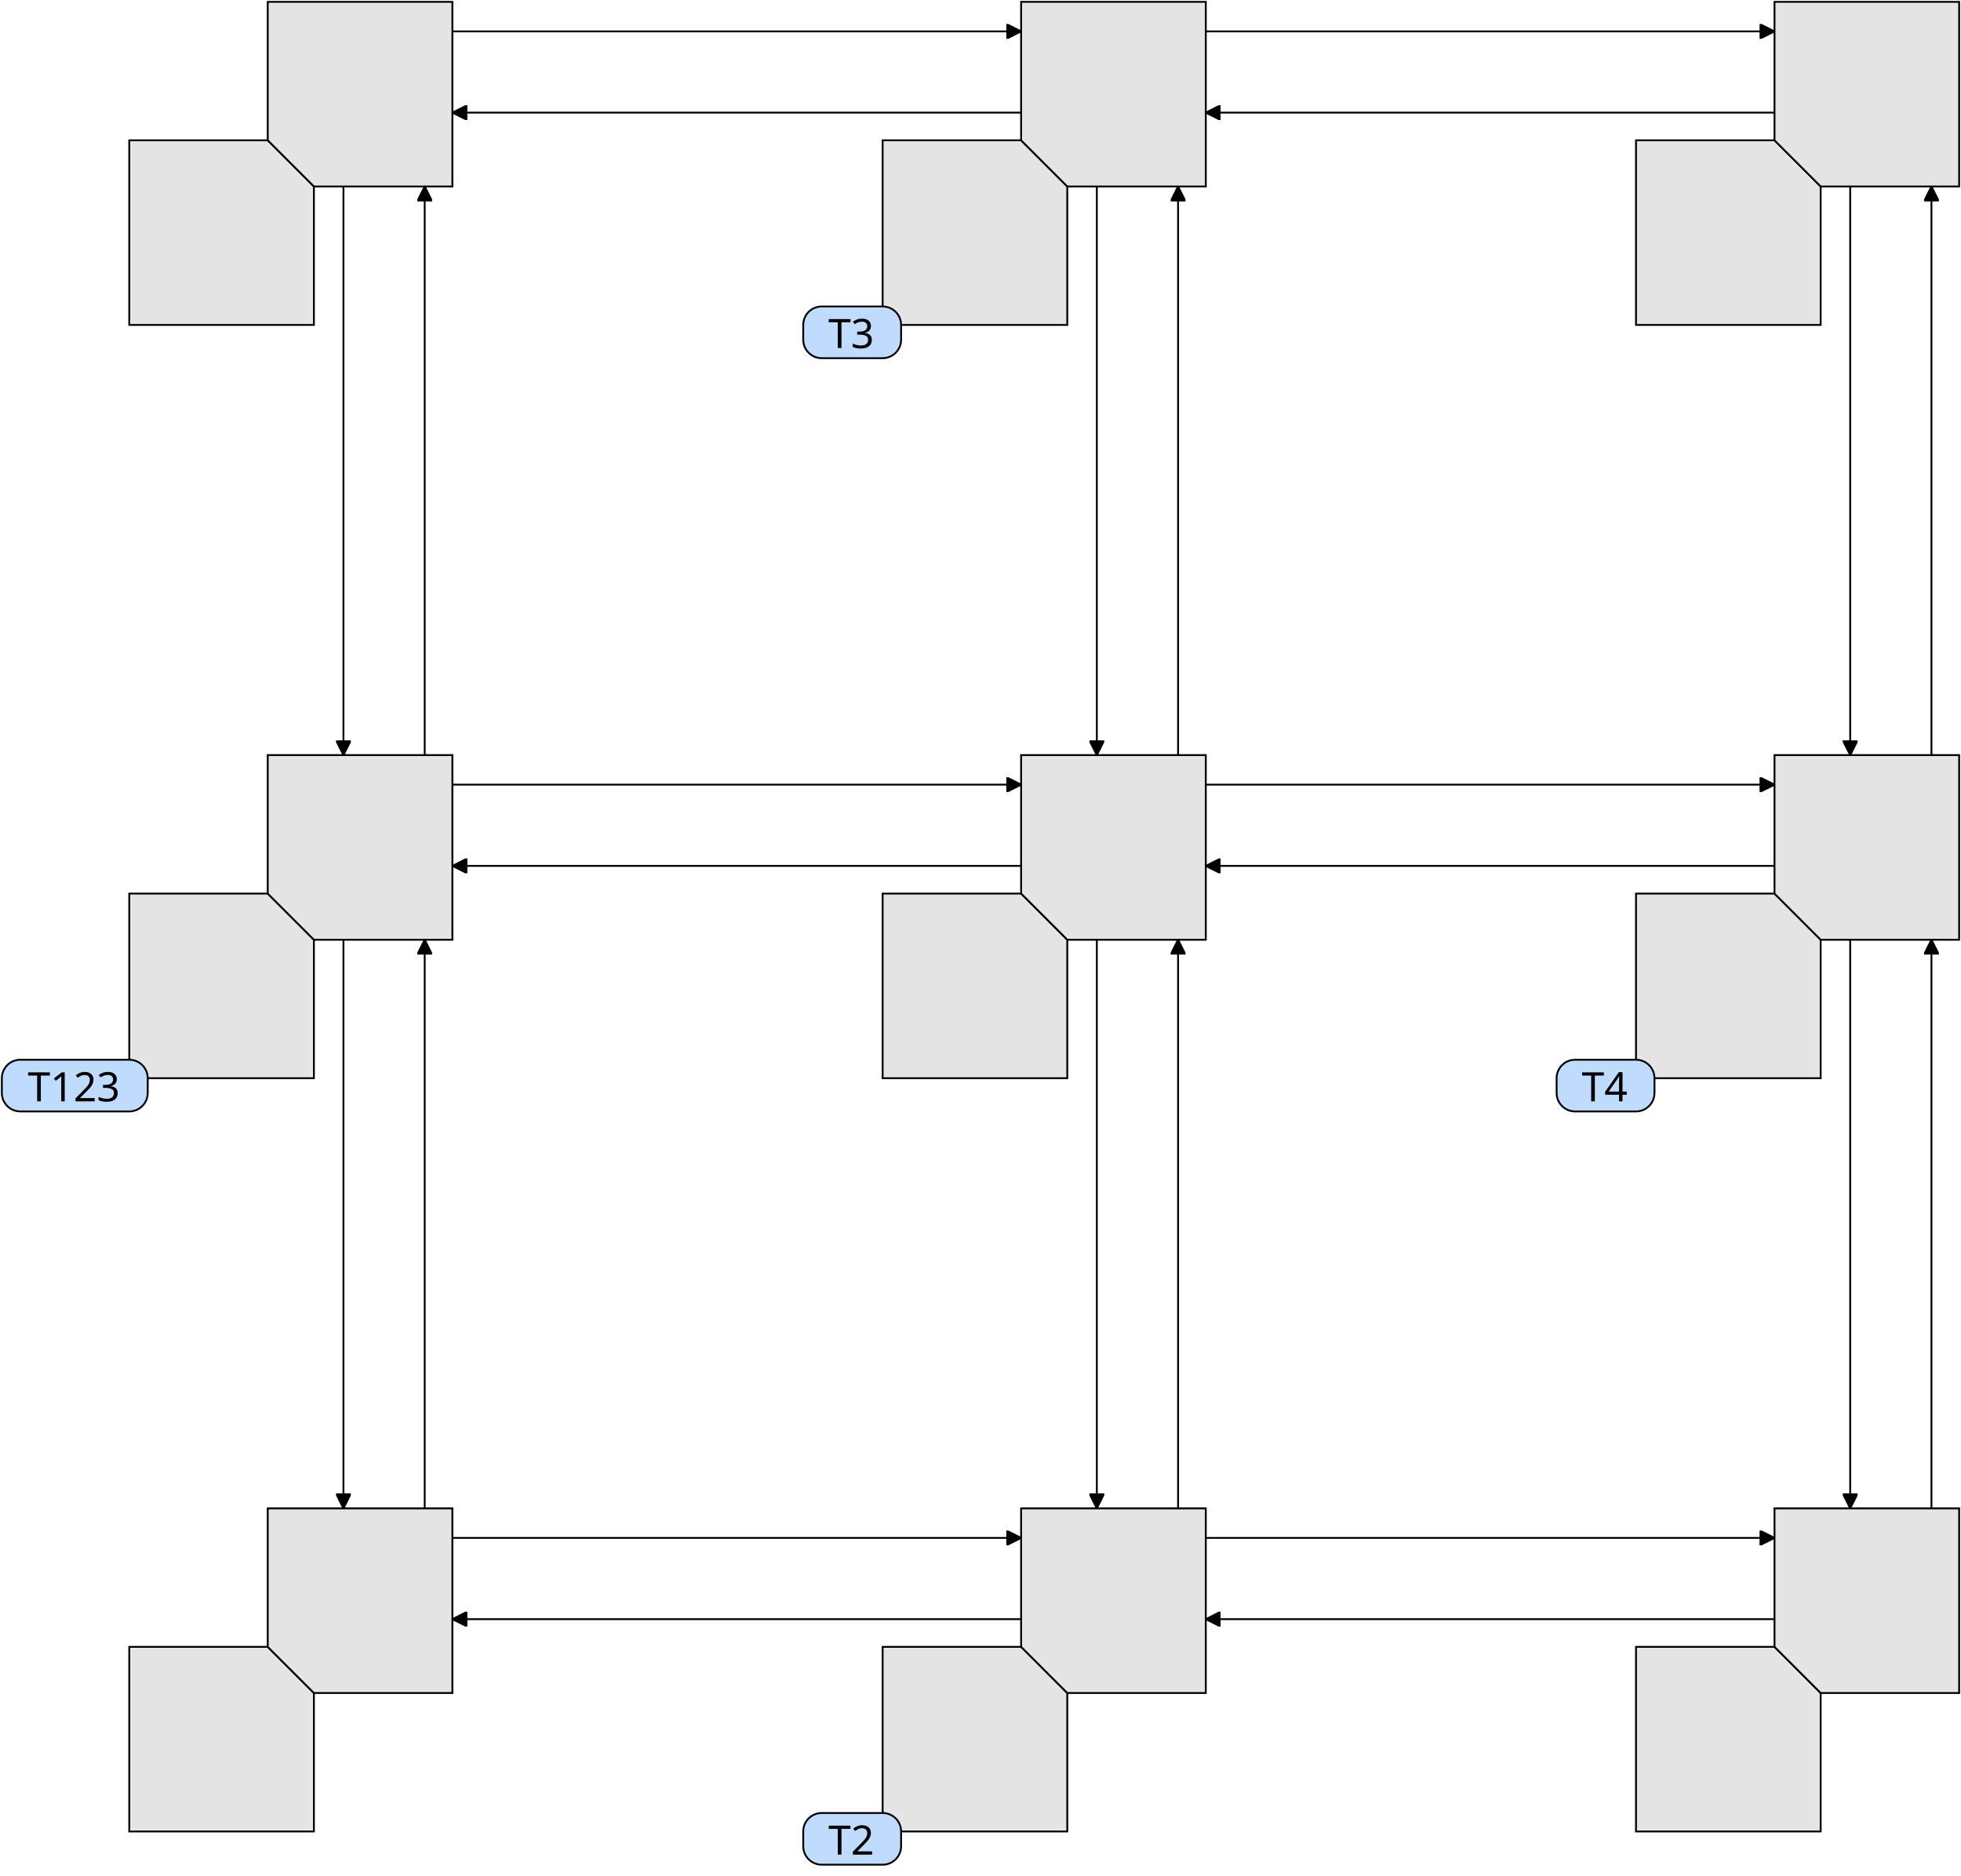
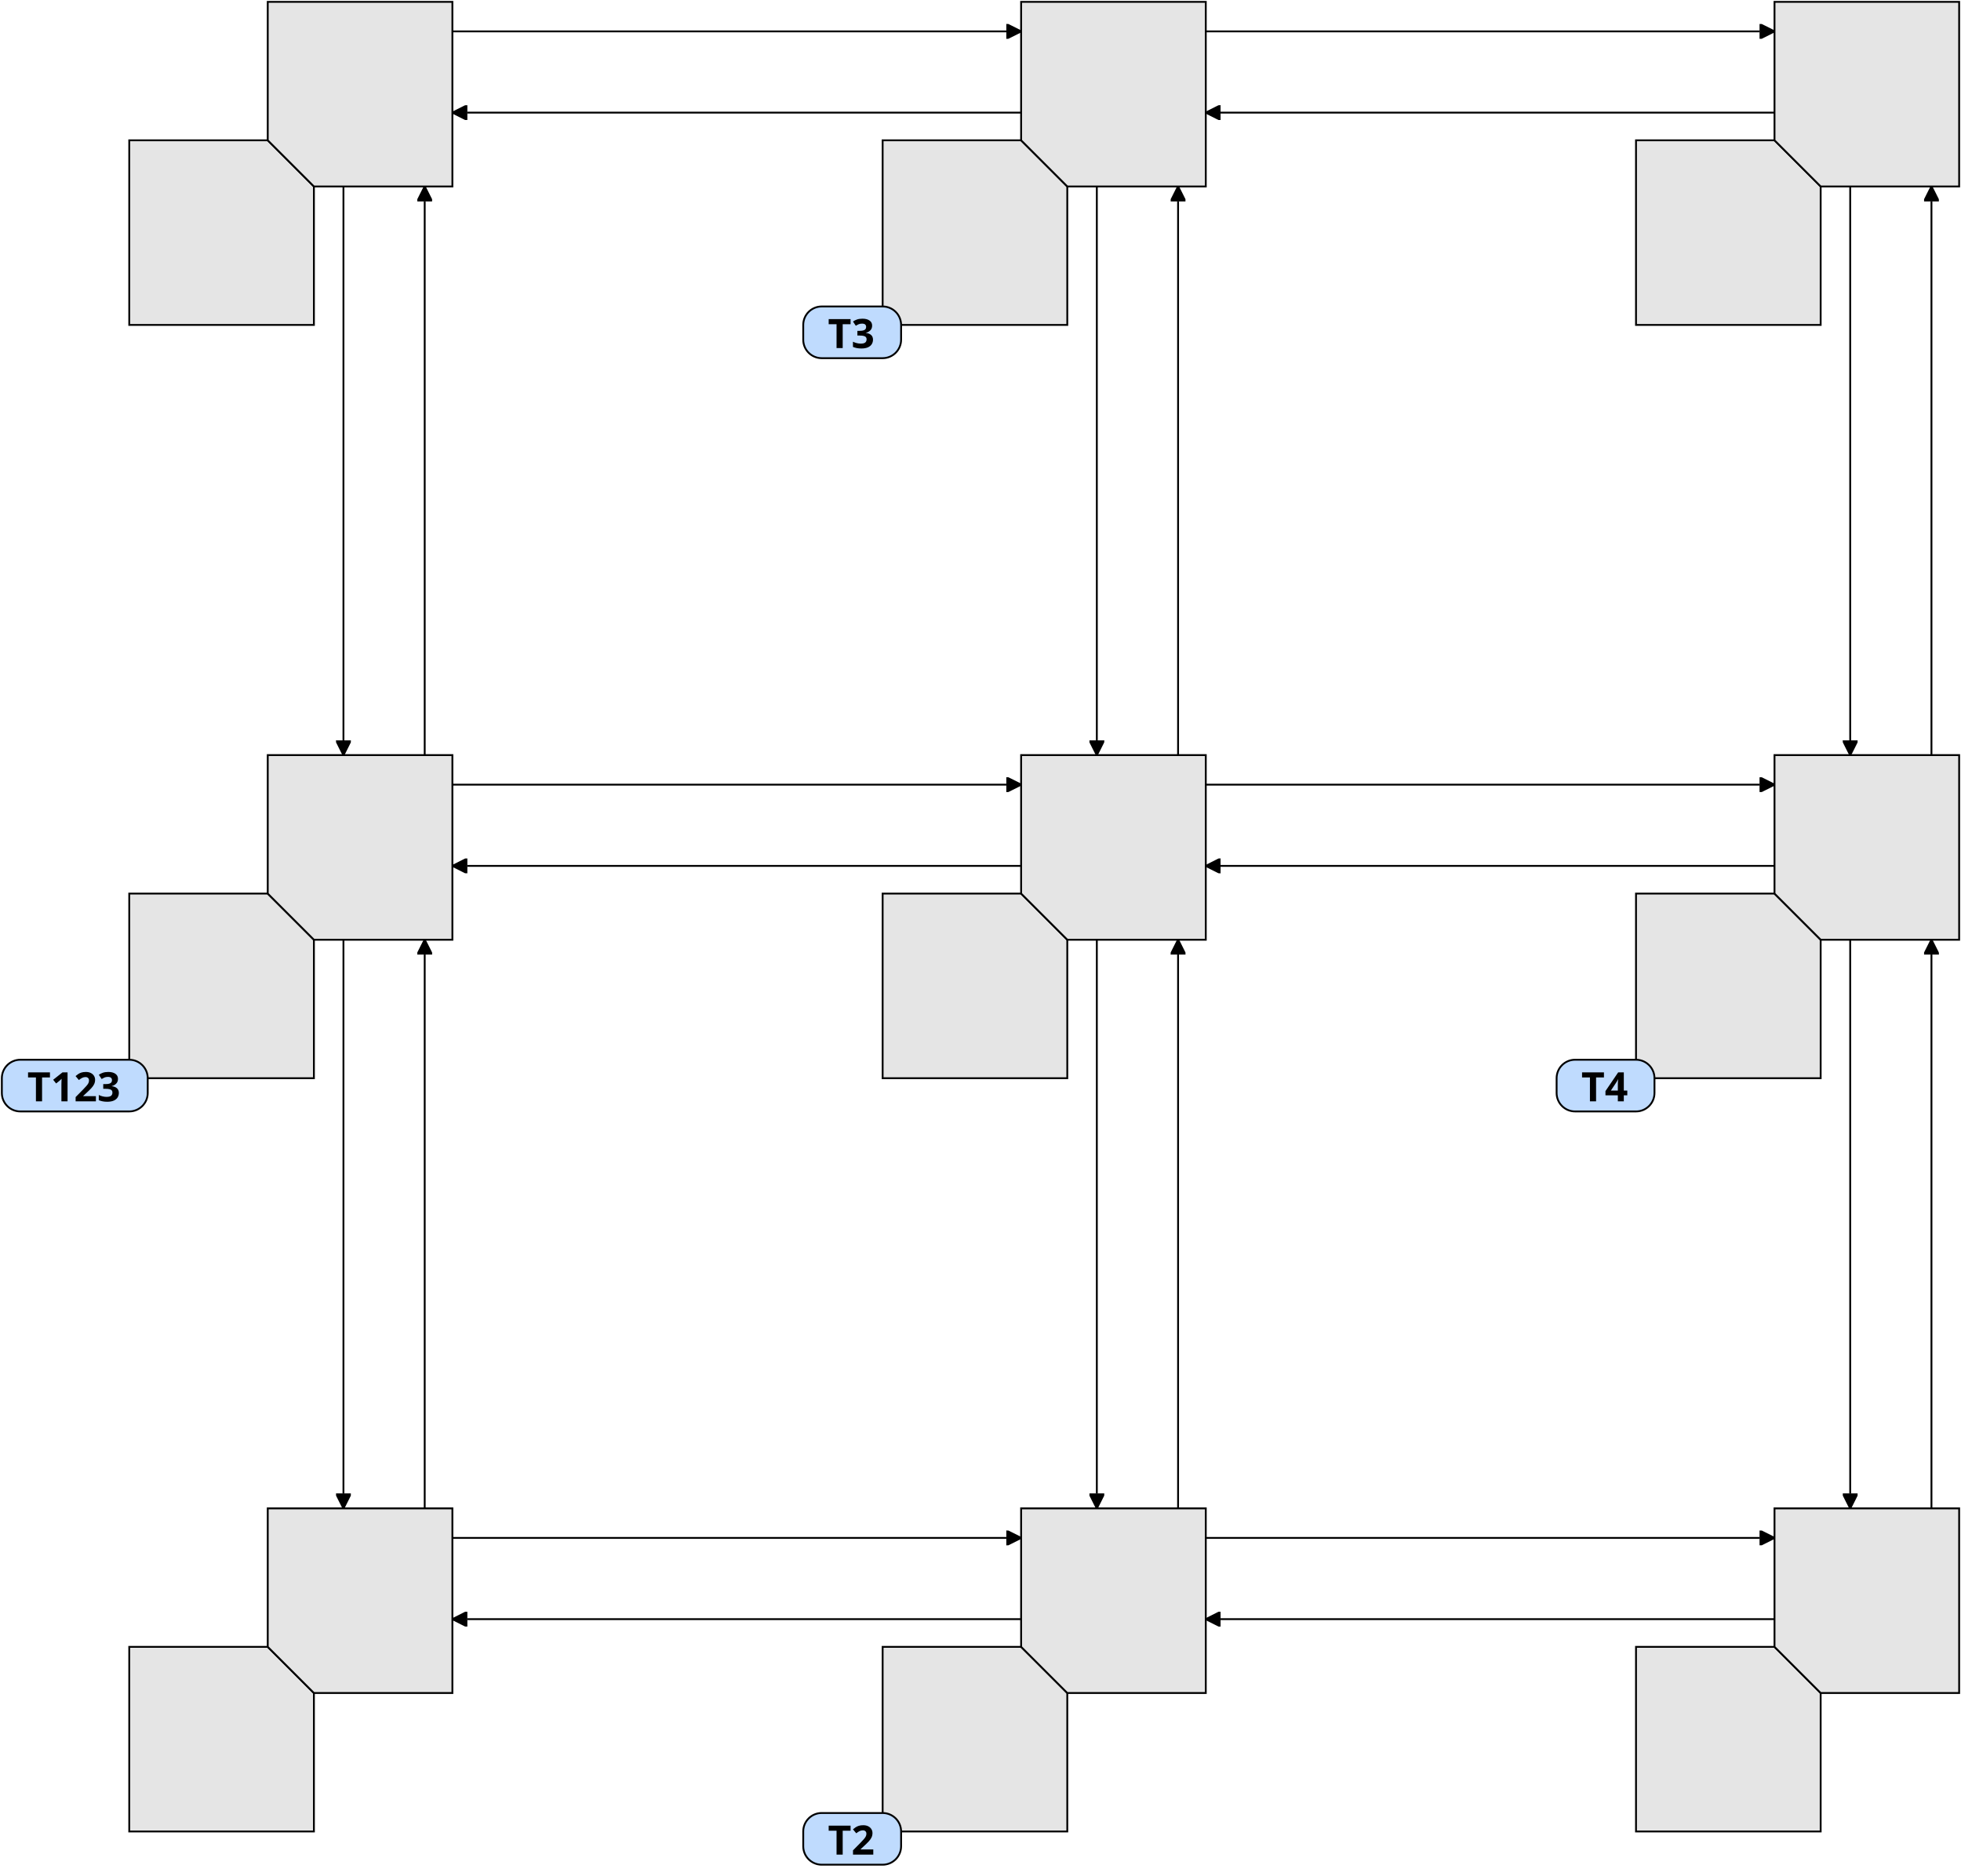
<svg xmlns="http://www.w3.org/2000/svg" preserveAspectRation="xMidYMid meet" class="mx-auto" viewBox="-565 -496 1062 1016">
  <defs>
    <marker id="arrowHead" orient="auto" markerWidth="8" markerHeight="8" refY="4">
      <path d="M0,0 M0,0 V8 L8,4 Z" fill="black" fill-rule="evenodd" stroke="black" stroke-linecap="butt" stroke-width="1" />
    </marker>
    <clipPath id="clip-c-0">
      <polygon points="-495 -420, -495 -320, -395 -320, -395 -395, -420 -420" />
    </clipPath>
    <clipPath id="clip-r-0">
      <polygon points="-420 -420, -420 -495, -320 -495, -320 -395, -395 -395" />
    </clipPath>
    <clipPath id="clip-c-1">
      <polygon points="-87 -420, -87 -320, 13 -320, 13 -395, -12 -420" />
    </clipPath>
    <clipPath id="clip-r-1">
      <polygon points="-12 -420, -12 -495, 88 -495, 88 -395, 13 -395" />
    </clipPath>
    <clipPath id="clip-c-2">
      <polygon points="321 -420, 321 -320, 421 -320, 421 -395, 396 -420" />
    </clipPath>
    <clipPath id="clip-r-2">
      <polygon points="396 -420, 396 -495, 496 -495, 496 -395, 421 -395" />
    </clipPath>
    <clipPath id="clip-c-3">
      <polygon points="-495 -12, -495 88, -395 88, -395 13, -420 -12" />
    </clipPath>
    <clipPath id="clip-r-3">
      <polygon points="-420 -12, -420 -87, -320 -87, -320 13, -395 13" />
    </clipPath>
    <clipPath id="clip-c-4">
      <polygon points="-87 -12, -87 88, 13 88, 13 13, -12 -12" />
    </clipPath>
    <clipPath id="clip-r-4">
      <polygon points="-12 -12, -12 -87, 88 -87, 88 13, 13 13" />
    </clipPath>
    <clipPath id="clip-c-5">
      <polygon points="321 -12, 321 88, 421 88, 421 13, 396 -12" />
    </clipPath>
    <clipPath id="clip-r-5">
      <polygon points="396 -12, 396 -87, 496 -87, 496 13, 421 13" />
    </clipPath>
    <clipPath id="clip-c-6">
      <polygon points="-495 396, -495 496, -395 496, -395 421, -420 396" />
    </clipPath>
    <clipPath id="clip-r-6">
      <polygon points="-420 396, -420 321, -320 321, -320 421, -395 421" />
    </clipPath>
    <clipPath id="clip-c-7">
      <polygon points="-87 396, -87 496, 13 496, 13 421, -12 396" />
    </clipPath>
    <clipPath id="clip-r-7">
      <polygon points="-12 396, -12 321, 88 321, 88 421, 13 421" />
    </clipPath>
    <clipPath id="clip-c-8">
      <polygon points="321 396, 321 496, 421 496, 421 421, 396 396" />
    </clipPath>
    <clipPath id="clip-r-8">
      <polygon points="396 396, 396 321, 496 321, 496 421, 421 421" />
    </clipPath>
  </defs>
  <style>.baseFill{fill: #e5e5e5;}.edgeData{display: none;}</style>
  <g id="mainGroup">
    <g id="processingGroup" clip-path="url(#crop)">
      <g id="0">
        <path id="c0" d="M-495,-420 l0,100 l100,0 l0,-75 l-25,-25 l-75,0 Z" class="baseFill" fill-rule="evenodd" stroke="black" stroke-linecap="butt" stroke-width="1" />
        <path id="r0" d="M-420,-420 l0,-75 l100,0 l0,100 l-75,0 Z" class="baseFill" fill-rule="evenodd" stroke="black" stroke-linecap="butt" stroke-width="1" />
      </g>
      <g id="1">
        <path id="c1" d="M-87,-420 l0,100 l100,0 l0,-75 l-25,-25 l-75,0 Z" class="baseFill" fill-rule="evenodd" stroke="black" stroke-linecap="butt" stroke-width="1" />
        <path id="r1" d="M-12,-420 l0,-75 l100,0 l0,100 l-75,0 Z" class="baseFill" fill-rule="evenodd" stroke="black" stroke-linecap="butt" stroke-width="1" />
        <g>
          <rect x="-130" y="-330" width="53" height="28" rx="10" fill="#bfdbfe" stroke="black" stroke-width="1" />
-           <text x="-104" y="-316" font-size="22px" font-family="Roboto Mono" text-anchor="middle" dominant-baseline="central" fill="black">T3</text>
+           <text x="-104" y="-316" font-size="22px" font-family="Roboto Mono" font-weight="bold" text-anchor="middle" dominant-baseline="central" fill="black">T3</text>
        </g>
      </g>
      <g id="2">
        <path id="c2" d="M321,-420 l0,100 l100,0 l0,-75 l-25,-25 l-75,0 Z" class="baseFill" fill-rule="evenodd" stroke="black" stroke-linecap="butt" stroke-width="1" />
        <path id="r2" d="M396,-420 l0,-75 l100,0 l0,100 l-75,0 Z" class="baseFill" fill-rule="evenodd" stroke="black" stroke-linecap="butt" stroke-width="1" />
      </g>
      <g id="3">
        <path id="c3" d="M-495,-12 l0,100 l100,0 l0,-75 l-25,-25 l-75,0 Z" class="baseFill" fill-rule="evenodd" stroke="black" stroke-linecap="butt" stroke-width="1" />
        <path id="r3" d="M-420,-12 l0,-75 l100,0 l0,100 l-75,0 Z" class="baseFill" fill-rule="evenodd" stroke="black" stroke-linecap="butt" stroke-width="1" />
        <g>
          <rect x="-564" y="78" width="79" height="28" rx="10" fill="#bfdbfe" stroke="black" stroke-width="1" />
-           <text x="-525" y="92" font-size="22px" font-family="Roboto Mono" text-anchor="middle" dominant-baseline="central" fill="black">T123</text>
+           <text x="-525" y="92" font-size="22px" font-family="Roboto Mono" font-weight="bold" text-anchor="middle" dominant-baseline="central" fill="black">T123</text>
        </g>
      </g>
      <g id="4">
        <path id="c4" d="M-87,-12 l0,100 l100,0 l0,-75 l-25,-25 l-75,0 Z" class="baseFill" fill-rule="evenodd" stroke="black" stroke-linecap="butt" stroke-width="1" />
        <path id="r4" d="M-12,-12 l0,-75 l100,0 l0,100 l-75,0 Z" class="baseFill" fill-rule="evenodd" stroke="black" stroke-linecap="butt" stroke-width="1" />
      </g>
      <g id="5">
        <path id="c5" d="M321,-12 l0,100 l100,0 l0,-75 l-25,-25 l-75,0 Z" class="baseFill" fill-rule="evenodd" stroke="black" stroke-linecap="butt" stroke-width="1" />
        <path id="r5" d="M396,-12 l0,-75 l100,0 l0,100 l-75,0 Z" class="baseFill" fill-rule="evenodd" stroke="black" stroke-linecap="butt" stroke-width="1" />
        <g>
          <rect x="278" y="78" width="53" height="28" rx="10" fill="#bfdbfe" stroke="black" stroke-width="1" />
-           <text x="304" y="92" font-size="22px" font-family="Roboto Mono" text-anchor="middle" dominant-baseline="central" fill="black">T4</text>
+           <text x="304" y="92" font-size="22px" font-family="Roboto Mono" font-weight="bold" text-anchor="middle" dominant-baseline="central" fill="black">T4</text>
        </g>
      </g>
      <g id="6">
        <path id="c6" d="M-495,396 l0,100 l100,0 l0,-75 l-25,-25 l-75,0 Z" class="baseFill" fill-rule="evenodd" stroke="black" stroke-linecap="butt" stroke-width="1" />
        <path id="r6" d="M-420,396 l0,-75 l100,0 l0,100 l-75,0 Z" class="baseFill" fill-rule="evenodd" stroke="black" stroke-linecap="butt" stroke-width="1" />
      </g>
      <g id="7">
        <path id="c7" d="M-87,396 l0,100 l100,0 l0,-75 l-25,-25 l-75,0 Z" class="baseFill" fill-rule="evenodd" stroke="black" stroke-linecap="butt" stroke-width="1" />
        <path id="r7" d="M-12,396 l0,-75 l100,0 l0,100 l-75,0 Z" class="baseFill" fill-rule="evenodd" stroke="black" stroke-linecap="butt" stroke-width="1" />
        <g>
          <rect x="-130" y="486" width="53" height="28" rx="10" fill="#bfdbfe" stroke="black" stroke-width="1" />
-           <text x="-104" y="500" font-size="22px" font-family="Roboto Mono" text-anchor="middle" dominant-baseline="central" fill="black">T2</text>
+           <text x="-104" y="500" font-size="22px" font-family="Roboto Mono" font-weight="bold" text-anchor="middle" dominant-baseline="central" fill="black">T2</text>
        </g>
      </g>
      <g id="8">
        <path id="c8" d="M321,396 l0,100 l100,0 l0,-75 l-25,-25 l-75,0 Z" class="baseFill" fill-rule="evenodd" stroke="black" stroke-linecap="butt" stroke-width="1" />
        <path id="r8" d="M396,396 l0,-75 l100,0 l0,100 l-75,0 Z" class="baseFill" fill-rule="evenodd" stroke="black" stroke-linecap="butt" stroke-width="1" />
      </g>
    </g>
    <g>
      <g>
        <path d="M-379,-395 v300" fill-rule="evenodd" stroke="black" stroke-linecap="butt" stroke-width="1" marker-end="url(#arrowHead)" clip-path="url(#crop)" />
        <path d="M-320,-479 h300" fill-rule="evenodd" stroke="black" stroke-linecap="butt" stroke-width="1" marker-end="url(#arrowHead)" clip-path="url(#crop)" />
        <path d="M29,-395 v300" fill-rule="evenodd" stroke="black" stroke-linecap="butt" stroke-width="1" marker-end="url(#arrowHead)" clip-path="url(#crop)" />
        <path d="M-12,-435 h-300" fill-rule="evenodd" stroke="black" stroke-linecap="butt" stroke-width="1" marker-end="url(#arrowHead)" clip-path="url(#crop)" />
        <path d="M88,-479 h300" fill-rule="evenodd" stroke="black" stroke-linecap="butt" stroke-width="1" marker-end="url(#arrowHead)" clip-path="url(#crop)" />
        <path d="M437,-395 v300" fill-rule="evenodd" stroke="black" stroke-linecap="butt" stroke-width="1" marker-end="url(#arrowHead)" clip-path="url(#crop)" />
        <path d="M396,-435 h-300" fill-rule="evenodd" stroke="black" stroke-linecap="butt" stroke-width="1" marker-end="url(#arrowHead)" clip-path="url(#crop)" />
        <path d="M-335,-87 v-300" fill-rule="evenodd" stroke="black" stroke-linecap="butt" stroke-width="1" marker-end="url(#arrowHead)" clip-path="url(#crop)" />
        <path d="M-379,13 v300" fill-rule="evenodd" stroke="black" stroke-linecap="butt" stroke-width="1" marker-end="url(#arrowHead)" clip-path="url(#crop)" />
        <path d="M-320,-71 h300" fill-rule="evenodd" stroke="black" stroke-linecap="butt" stroke-width="1" marker-end="url(#arrowHead)" clip-path="url(#crop)" />
        <path d="M73,-87 v-300" fill-rule="evenodd" stroke="black" stroke-linecap="butt" stroke-width="1" marker-end="url(#arrowHead)" clip-path="url(#crop)" />
        <path d="M29,13 v300" fill-rule="evenodd" stroke="black" stroke-linecap="butt" stroke-width="1" marker-end="url(#arrowHead)" clip-path="url(#crop)" />
        <path d="M-12,-27 h-300" fill-rule="evenodd" stroke="black" stroke-linecap="butt" stroke-width="1" marker-end="url(#arrowHead)" clip-path="url(#crop)" />
        <path d="M88,-71 h300" fill-rule="evenodd" stroke="black" stroke-linecap="butt" stroke-width="1" marker-end="url(#arrowHead)" clip-path="url(#crop)" />
        <path d="M481,-87 v-300" fill-rule="evenodd" stroke="black" stroke-linecap="butt" stroke-width="1" marker-end="url(#arrowHead)" clip-path="url(#crop)" />
        <path d="M437,13 v300" fill-rule="evenodd" stroke="black" stroke-linecap="butt" stroke-width="1" marker-end="url(#arrowHead)" clip-path="url(#crop)" />
        <path d="M396,-27 h-300" fill-rule="evenodd" stroke="black" stroke-linecap="butt" stroke-width="1" marker-end="url(#arrowHead)" clip-path="url(#crop)" />
        <path d="M-335,321 v-300" fill-rule="evenodd" stroke="black" stroke-linecap="butt" stroke-width="1" marker-end="url(#arrowHead)" clip-path="url(#crop)" />
        <path d="M-320,337 h300" fill-rule="evenodd" stroke="black" stroke-linecap="butt" stroke-width="1" marker-end="url(#arrowHead)" clip-path="url(#crop)" />
        <path d="M73,321 v-300" fill-rule="evenodd" stroke="black" stroke-linecap="butt" stroke-width="1" marker-end="url(#arrowHead)" clip-path="url(#crop)" />
        <path d="M-12,381 h-300" fill-rule="evenodd" stroke="black" stroke-linecap="butt" stroke-width="1" marker-end="url(#arrowHead)" clip-path="url(#crop)" />
        <path d="M88,337 h300" fill-rule="evenodd" stroke="black" stroke-linecap="butt" stroke-width="1" marker-end="url(#arrowHead)" clip-path="url(#crop)" />
        <path d="M481,321 v-300" fill-rule="evenodd" stroke="black" stroke-linecap="butt" stroke-width="1" marker-end="url(#arrowHead)" clip-path="url(#crop)" />
        <path d="M396,381 h-300" fill-rule="evenodd" stroke="black" stroke-linecap="butt" stroke-width="1" marker-end="url(#arrowHead)" clip-path="url(#crop)" />
      </g>
      <g id="edgeConnetions" class="edgeData">
        <path d="M-379,-728 v225" fill-rule="evenodd" stroke="black" stroke-linecap="butt" stroke-width="1" marker-end="url(#arrowHead)" clip-path="url(#crop)" />
        <path d="M-728,-480 h300" fill-rule="evenodd" stroke="black" stroke-linecap="butt" stroke-width="1" marker-end="url(#arrowHead)" clip-path="url(#crop)" />
        <path d="M29,-728 v225" fill-rule="evenodd" stroke="black" stroke-linecap="butt" stroke-width="1" marker-end="url(#arrowHead)" clip-path="url(#crop)" />
        <path d="M437,-728 v225" fill-rule="evenodd" stroke="black" stroke-linecap="butt" stroke-width="1" marker-end="url(#arrowHead)" clip-path="url(#crop)" />
        <path d="M729,-480 h-225" fill-rule="evenodd" stroke="black" stroke-linecap="butt" stroke-width="1" marker-end="url(#arrowHead)" clip-path="url(#crop)" />
        <path d="M-728,-72 h300" fill-rule="evenodd" stroke="black" stroke-linecap="butt" stroke-width="1" marker-end="url(#arrowHead)" clip-path="url(#crop)" />
        <path d="M729,-72 h-225" fill-rule="evenodd" stroke="black" stroke-linecap="butt" stroke-width="1" marker-end="url(#arrowHead)" clip-path="url(#crop)" />
        <path d="M-335,729 v-300" fill-rule="evenodd" stroke="black" stroke-linecap="butt" stroke-width="1" marker-end="url(#arrowHead)" clip-path="url(#crop)" />
        <path d="M-728,336 h300" fill-rule="evenodd" stroke="black" stroke-linecap="butt" stroke-width="1" marker-end="url(#arrowHead)" clip-path="url(#crop)" />
        <path d="M73,729 v-300" fill-rule="evenodd" stroke="black" stroke-linecap="butt" stroke-width="1" marker-end="url(#arrowHead)" clip-path="url(#crop)" />
        <path d="M481,729 v-300" fill-rule="evenodd" stroke="black" stroke-linecap="butt" stroke-width="1" marker-end="url(#arrowHead)" clip-path="url(#crop)" />
        <path d="M729,336 h-225" fill-rule="evenodd" stroke="black" stroke-linecap="butt" stroke-width="1" marker-end="url(#arrowHead)" clip-path="url(#crop)" />
        <path d="M-335,-495 v-225" fill-rule="evenodd" stroke="black" stroke-linecap="butt" stroke-width="1" marker-end="url(#arrowHead)" clip-path="url(#crop)" />
        <path d="M-420,-436 h-300" fill-rule="evenodd" stroke="black" stroke-linecap="butt" stroke-width="1" marker-end="url(#arrowHead)" clip-path="url(#crop)" />
        <path d="M73,-495 v-225" fill-rule="evenodd" stroke="black" stroke-linecap="butt" stroke-width="1" marker-end="url(#arrowHead)" clip-path="url(#crop)" />
        <path d="M481,-495 v-225" fill-rule="evenodd" stroke="black" stroke-linecap="butt" stroke-width="1" marker-end="url(#arrowHead)" clip-path="url(#crop)" />
        <path d="M496,-436 h225" fill-rule="evenodd" stroke="black" stroke-linecap="butt" stroke-width="1" marker-end="url(#arrowHead)" clip-path="url(#crop)" />
        <path d="M-420,-28 h-300" fill-rule="evenodd" stroke="black" stroke-linecap="butt" stroke-width="1" marker-end="url(#arrowHead)" clip-path="url(#crop)" />
        <path d="M496,-28 h225" fill-rule="evenodd" stroke="black" stroke-linecap="butt" stroke-width="1" marker-end="url(#arrowHead)" clip-path="url(#crop)" />
        <path d="M-379,421 v300" fill-rule="evenodd" stroke="black" stroke-linecap="butt" stroke-width="1" marker-end="url(#arrowHead)" clip-path="url(#crop)" />
        <path d="M-420,380 h-300" fill-rule="evenodd" stroke="black" stroke-linecap="butt" stroke-width="1" marker-end="url(#arrowHead)" clip-path="url(#crop)" />
        <path d="M29,421 v300" fill-rule="evenodd" stroke="black" stroke-linecap="butt" stroke-width="1" marker-end="url(#arrowHead)" clip-path="url(#crop)" />
        <path d="M437,421 v300" fill-rule="evenodd" stroke="black" stroke-linecap="butt" stroke-width="1" marker-end="url(#arrowHead)" clip-path="url(#crop)" />
        <path d="M496,380 h225" fill-rule="evenodd" stroke="black" stroke-linecap="butt" stroke-width="1" marker-end="url(#arrowHead)" clip-path="url(#crop)" />
      </g>
    </g>
    <g id="information" />
    <g id="sinksSources" clip-path="url(#crop)" class="edgeData">
      <g>
        <rect x="-392" y="-798" width="70" height="70" rx="15" fill="#e5e5e5" stroke="black" stroke-width="1" />
      </g>
      <g>
        <rect x="-798" y="-493" width="70" height="70" rx="15" fill="#fbbf24" stroke="black" stroke-width="1" />
-         <text x="-763" y="-458" font-size="22px" font-family="Roboto Mono" text-anchor="middle" dominant-baseline="central" fill="black" class="edgeData">T1</text>
+         <text x="-763" y="-458" font-size="22px" font-family="Roboto Mono" font-weight="bold" text-anchor="middle" dominant-baseline="central" fill="black" class="edgeData">T1</text>
      </g>
      <g>
        <rect x="16" y="-798" width="70" height="70" rx="15" fill="#fbbf24" stroke="black" stroke-width="1" />
-         <text x="51" y="-763" font-size="22px" font-family="Roboto Mono" text-anchor="middle" dominant-baseline="central" fill="black" class="edgeData">T0</text>
+         <text x="51" y="-763" font-size="22px" font-family="Roboto Mono" font-weight="bold" text-anchor="middle" dominant-baseline="central" fill="black" class="edgeData">T0</text>
      </g>
      <g>
        <rect x="424" y="-798" width="70" height="70" rx="15" fill="#e5e5e5" stroke="black" stroke-width="1" />
      </g>
      <g>
        <rect x="729" y="-493" width="70" height="70" rx="15" fill="#e5e5e5" stroke="black" stroke-width="1" />
      </g>
      <g>
        <rect x="-798" y="-85" width="70" height="70" rx="15" fill="#e5e5e5" stroke="black" stroke-width="1" />
      </g>
      <g>
        <rect x="729" y="-85" width="70" height="70" rx="15" fill="#e5e5e5" stroke="black" stroke-width="1" />
      </g>
      <g>
        <rect x="-392" y="729" width="70" height="70" rx="15" fill="#e5e5e5" stroke="black" stroke-width="1" />
      </g>
      <g>
        <rect x="-798" y="323" width="70" height="70" rx="15" fill="#fb923c" stroke="black" stroke-width="1" />
-         <text x="-763" y="358" font-size="22px" font-family="Roboto Mono" text-anchor="middle" dominant-baseline="central" fill="black" class="edgeData">T5</text>
+         <text x="-763" y="358" font-size="22px" font-family="Roboto Mono" font-weight="bold" text-anchor="middle" dominant-baseline="central" fill="black" class="edgeData">T5</text>
      </g>
      <g>
        <rect x="16" y="729" width="70" height="70" rx="15" fill="#e5e5e5" stroke="black" stroke-width="1" />
      </g>
      <g>
        <rect x="424" y="729" width="70" height="70" rx="15" fill="#e5e5e5" stroke="black" stroke-width="1" />
      </g>
      <g>
        <rect x="729" y="323" width="70" height="70" rx="15" fill="#e5e5e5" stroke="black" stroke-width="1" />
      </g>
    </g>
  </g>
</svg>
